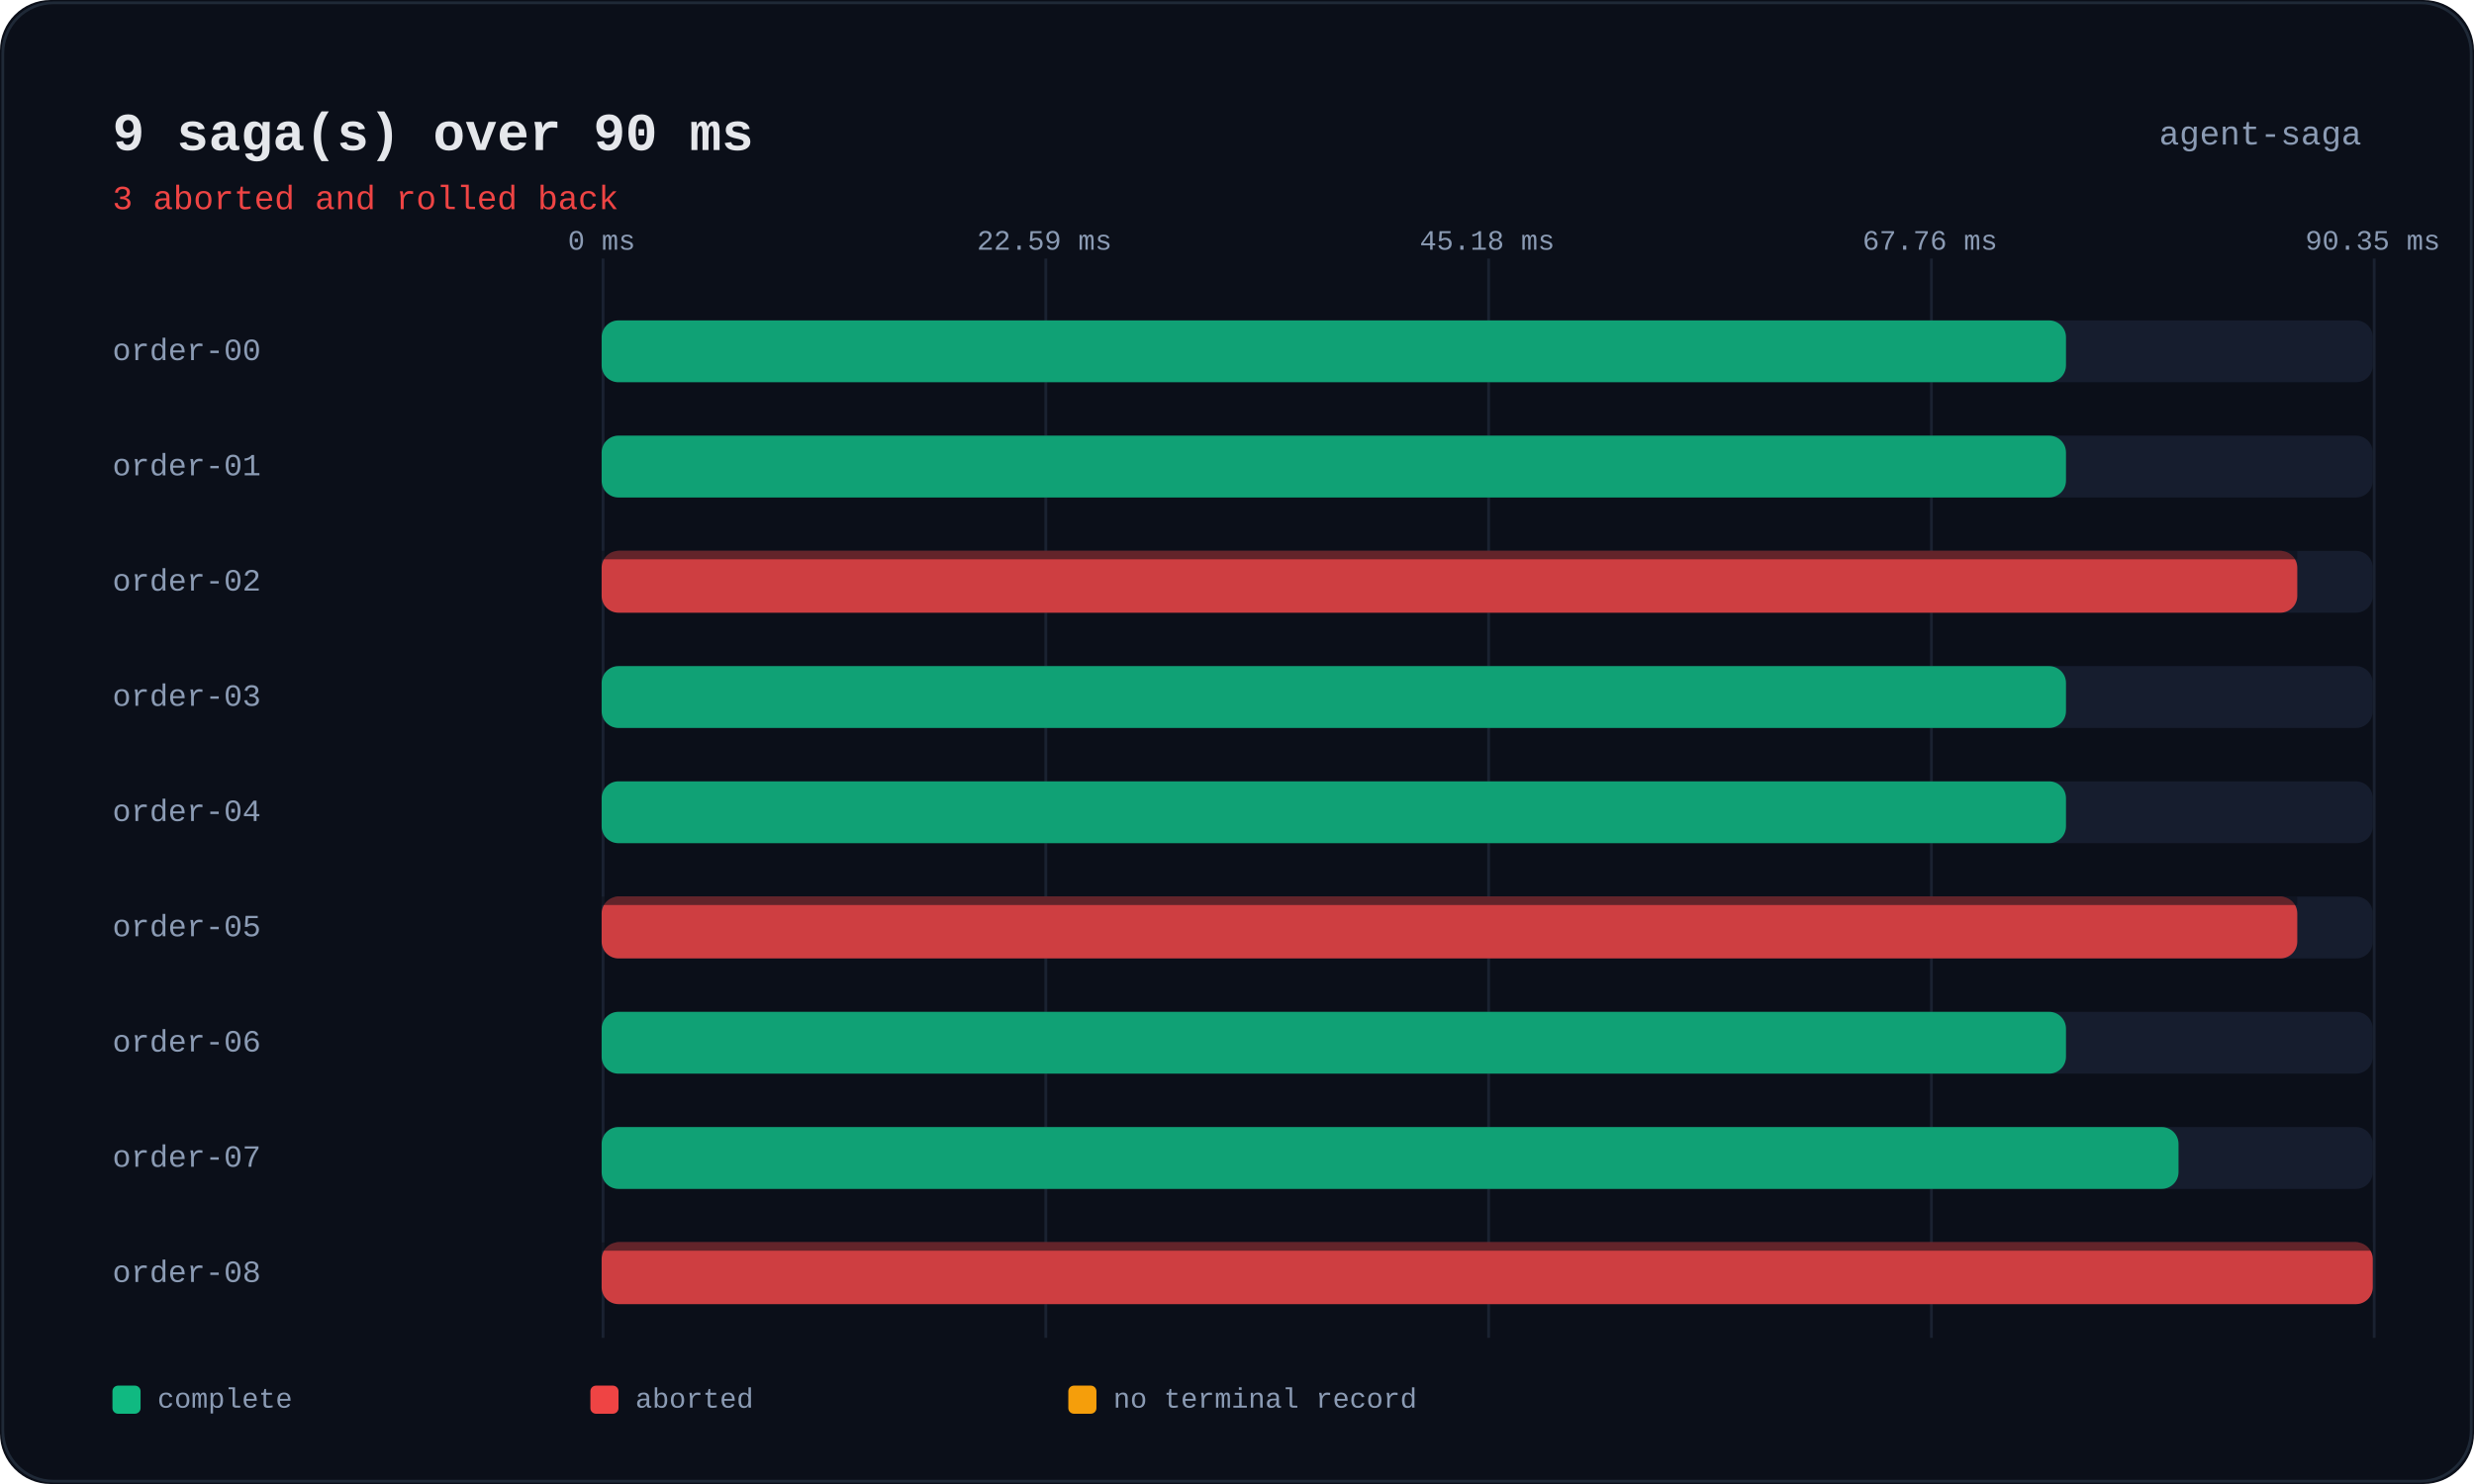
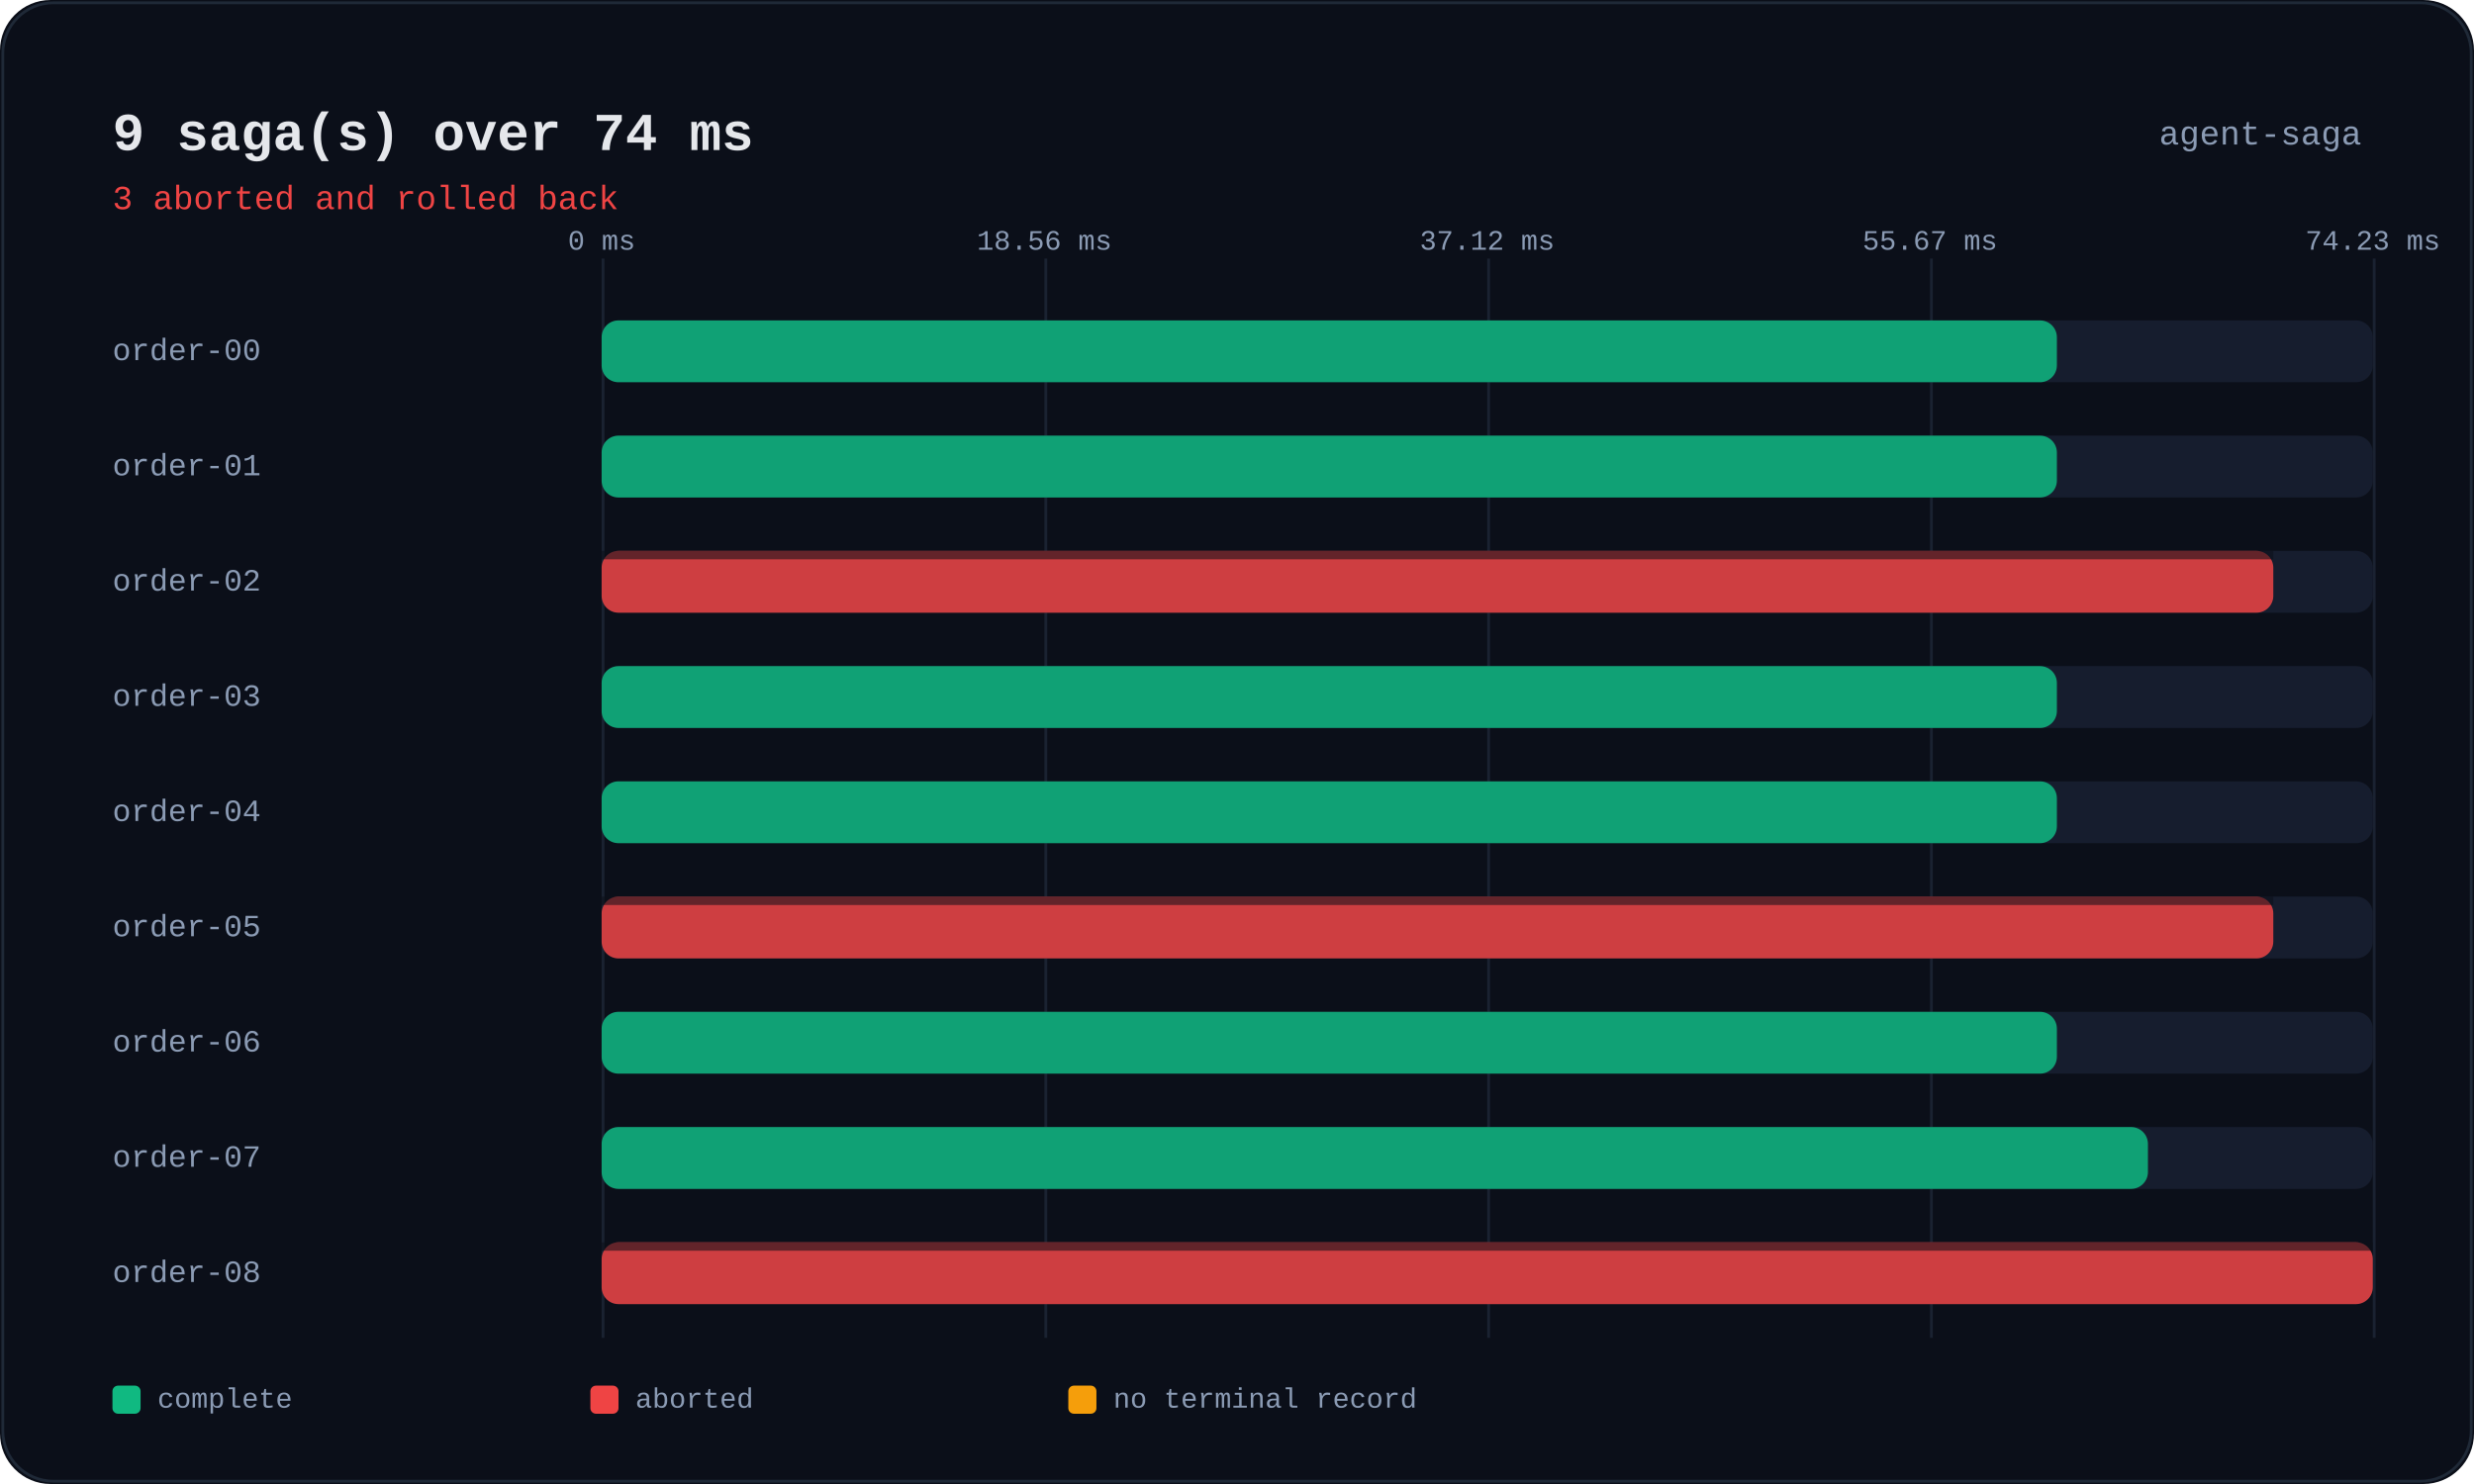
- <svg xmlns="http://www.w3.org/2000/svg" viewBox="0 0 880 528" width="880" height="528" role="img" aria-label="9 saga(s) over 90 ms. 3 aborted and rolled back">
+ <svg xmlns="http://www.w3.org/2000/svg" viewBox="0 0 880 528" width="880" height="528" role="img" aria-label="9 saga(s) over 74 ms. 3 aborted and rolled back">
  <style>
text{font-family:ui-monospace, SFMono-Regular, 'SF Mono', Menlo, Consolas, 'Liberation Mono', monospace;dominant-baseline:middle}
.t{fill:#e5e7eb}.m{fill:#8b9bb4}
.a0{animation:a0 4.67s linear infinite;}@keyframes a0{0%,3.21%{opacity:0}12.21%,100%{opacity:1}}
.a1{animation:a1 4.67s linear infinite;}@keyframes a1{0%,12.85%{opacity:0}23.55%,100%{opacity:1}}
.a2{animation:a2 4.67s linear infinite;}@keyframes a2{0%,15.63%{opacity:0}26.34%,100%{opacity:1}}
.a3{animation:a3 4.67s linear infinite;}@keyframes a3{0%,18.42%{opacity:0}29.12%,100%{opacity:1}}
.a4{animation:a4 4.67s linear infinite;}@keyframes a4{0%,21.2%{opacity:0}31.91%,100%{opacity:1}}
.a5{animation:a5 4.67s linear infinite;}@keyframes a5{0%,23.98%{opacity:0}34.69%,100%{opacity:1}}
.a6{animation:a6 4.67s linear infinite;}@keyframes a6{0%,26.77%{opacity:0}37.47%,100%{opacity:1}}
.a7{animation:a7 4.67s linear infinite;}@keyframes a7{0%,29.55%{opacity:0}40.26%,100%{opacity:1}}
.a8{animation:a8 4.67s linear infinite;}@keyframes a8{0%,32.33%{opacity:0}43.04%,100%{opacity:1}}
.a9{animation:a9 4.67s linear infinite;}@keyframes a9{0%,35.12%{opacity:0}45.82%,100%{opacity:1}}
@media (prefers-reduced-motion: reduce){*{animation:none !important;opacity:1 !important;transform:none !important}}
</style>
  <rect width="880" height="528" rx="18" fill="#0b0f19" />
  <rect x="1" y="1" width="878" height="526" rx="18" fill="none" stroke="#1f2937" />
  <g class="a0">
-     <text class="t" x="40" y="48" font-size="19" font-weight="700">9 saga(s) over 90 ms</text>
+     <text class="t" x="40" y="48" font-size="19" font-weight="700">9 saga(s) over 74 ms</text>
    <text x="40" y="71" font-size="12" fill="#ef4444">3 aborted and rolled back</text>
    <text class="m" x="840" y="48" font-size="12" text-anchor="end">agent-saga</text>
  </g>
  <rect x="214" y="92" width="1" height="384" fill="#1a2231" />
  <text class="m" x="214" y="86" font-size="10" text-anchor="middle">0 ms</text>
  <rect x="371.5" y="92" width="1" height="384" fill="#1a2231" />
-   <text class="m" x="371.5" y="86" font-size="10" text-anchor="middle">22.59 ms</text>
+   <text class="m" x="371.5" y="86" font-size="10" text-anchor="middle">18.56 ms</text>
  <rect x="529" y="92" width="1" height="384" fill="#1a2231" />
-   <text class="m" x="529" y="86" font-size="10" text-anchor="middle">45.18 ms</text>
+   <text class="m" x="529" y="86" font-size="10" text-anchor="middle">37.12 ms</text>
  <rect x="686.5" y="92" width="1" height="384" fill="#1a2231" />
-   <text class="m" x="686.5" y="86" font-size="10" text-anchor="middle">67.76 ms</text>
+   <text class="m" x="686.5" y="86" font-size="10" text-anchor="middle">55.67 ms</text>
  <rect x="844" y="92" width="1" height="384" fill="#1a2231" />
-   <text class="m" x="844" y="86" font-size="10" text-anchor="middle">90.35 ms</text>
+   <text class="m" x="844" y="86" font-size="10" text-anchor="middle">74.23 ms</text>
  <text class="m" x="40" y="125" font-size="11">order-00</text>
  <rect x="214" y="114" width="630" height="22" rx="6" fill="#161d2e" />
  <g class="a1">
-     <rect x="214" y="114" width="520.87" height="22" rx="6" fill="#10b981" fill-opacity="0.85" />
+     <rect x="214" y="114" width="517.63" height="22" rx="6" fill="#10b981" fill-opacity="0.85" />
  </g>
  <text class="m" x="40" y="166" font-size="11">order-01</text>
  <rect x="214" y="155" width="630" height="22" rx="6" fill="#161d2e" />
  <g class="a2">
-     <rect x="214" y="155" width="520.87" height="22" rx="6" fill="#10b981" fill-opacity="0.85" />
+     <rect x="214" y="155" width="517.63" height="22" rx="6" fill="#10b981" fill-opacity="0.85" />
  </g>
  <text class="m" x="40" y="207" font-size="11">order-02</text>
  <rect x="214" y="196" width="630" height="22" rx="6" fill="#161d2e" />
  <g class="a3">
-     <rect x="214" y="196" width="603.14" height="22" rx="6" fill="#ef4444" fill-opacity="0.85" />
-     <rect x="214" y="196" width="603.14" height="3" fill="#0b0f19" fill-opacity="0.55" />
+     <rect x="214" y="196" width="594.61" height="22" rx="6" fill="#ef4444" fill-opacity="0.85" />
+     <rect x="214" y="196" width="594.61" height="3" fill="#0b0f19" fill-opacity="0.55" />
  </g>
  <text class="m" x="40" y="248" font-size="11">order-03</text>
  <rect x="214" y="237" width="630" height="22" rx="6" fill="#161d2e" />
  <g class="a4">
-     <rect x="214" y="237" width="520.87" height="22" rx="6" fill="#10b981" fill-opacity="0.85" />
+     <rect x="214" y="237" width="517.63" height="22" rx="6" fill="#10b981" fill-opacity="0.85" />
  </g>
  <text class="m" x="40" y="289" font-size="11">order-04</text>
  <rect x="214" y="278" width="630" height="22" rx="6" fill="#161d2e" />
  <g class="a5">
-     <rect x="214" y="278" width="520.87" height="22" rx="6" fill="#10b981" fill-opacity="0.85" />
+     <rect x="214" y="278" width="517.63" height="22" rx="6" fill="#10b981" fill-opacity="0.85" />
  </g>
  <text class="m" x="40" y="330" font-size="11">order-05</text>
  <rect x="214" y="319" width="630" height="22" rx="6" fill="#161d2e" />
  <g class="a6">
-     <rect x="214" y="319" width="603.14" height="22" rx="6" fill="#ef4444" fill-opacity="0.85" />
-     <rect x="214" y="319" width="603.14" height="3" fill="#0b0f19" fill-opacity="0.55" />
+     <rect x="214" y="319" width="594.61" height="22" rx="6" fill="#ef4444" fill-opacity="0.85" />
+     <rect x="214" y="319" width="594.61" height="3" fill="#0b0f19" fill-opacity="0.55" />
  </g>
  <text class="m" x="40" y="371" font-size="11">order-06</text>
  <rect x="214" y="360" width="630" height="22" rx="6" fill="#161d2e" />
  <g class="a7">
-     <rect x="214" y="360" width="520.87" height="22" rx="6" fill="#10b981" fill-opacity="0.85" />
+     <rect x="214" y="360" width="517.63" height="22" rx="6" fill="#10b981" fill-opacity="0.85" />
  </g>
  <text class="m" x="40" y="412" font-size="11">order-07</text>
  <rect x="214" y="401" width="630" height="22" rx="6" fill="#161d2e" />
  <g class="a8">
-     <rect x="214" y="401" width="560.9" height="22" rx="6" fill="#10b981" fill-opacity="0.85" />
+     <rect x="214" y="401" width="550.02" height="22" rx="6" fill="#10b981" fill-opacity="0.85" />
  </g>
  <text class="m" x="40" y="453" font-size="11">order-08</text>
  <rect x="214" y="442" width="630" height="22" rx="6" fill="#161d2e" />
  <g class="a9">
    <rect x="214" y="442" width="630" height="22" rx="6" fill="#ef4444" fill-opacity="0.85" />
    <rect x="214" y="442" width="630" height="3" fill="#0b0f19" fill-opacity="0.55" />
  </g>
  <rect x="40" y="493" width="10" height="10" rx="2" fill="#10b981" />
  <text class="m" x="56" y="498" font-size="10">complete</text>
  <rect x="210" y="493" width="10" height="10" rx="2" fill="#ef4444" />
  <text class="m" x="226" y="498" font-size="10">aborted</text>
  <rect x="380" y="493" width="10" height="10" rx="2" fill="#f59e0b" />
  <text class="m" x="396" y="498" font-size="10">no terminal record</text>
</svg>
